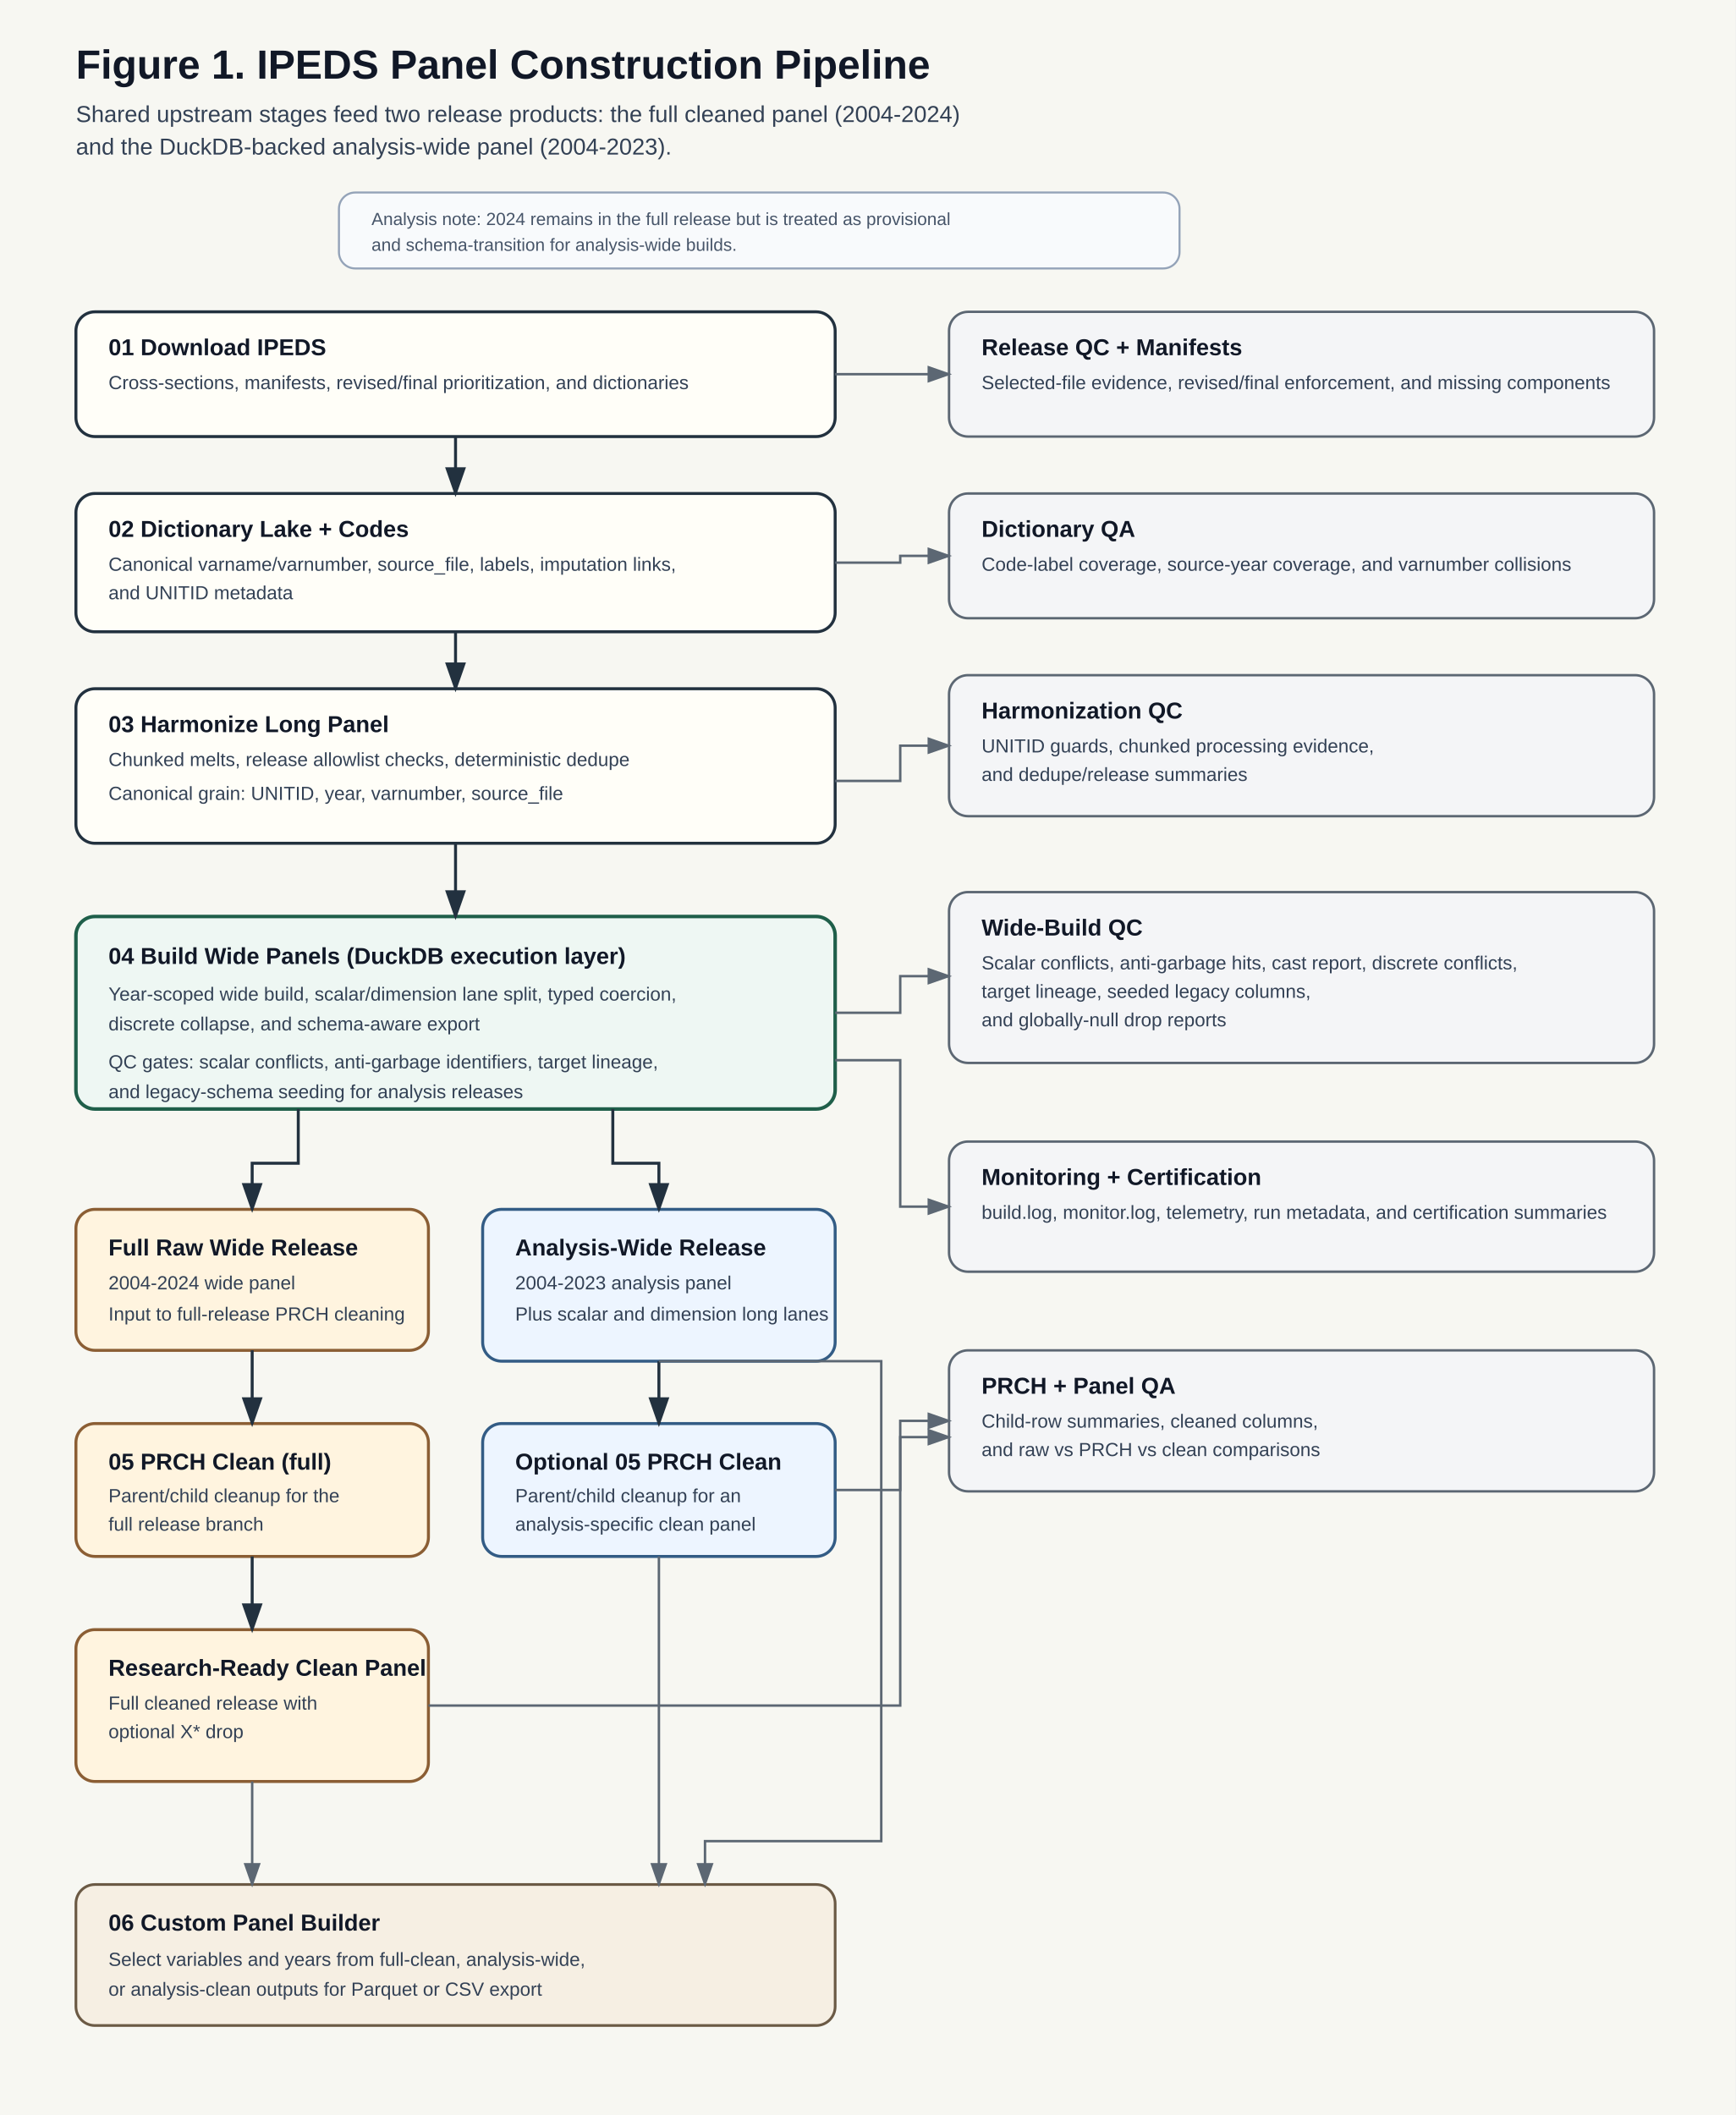
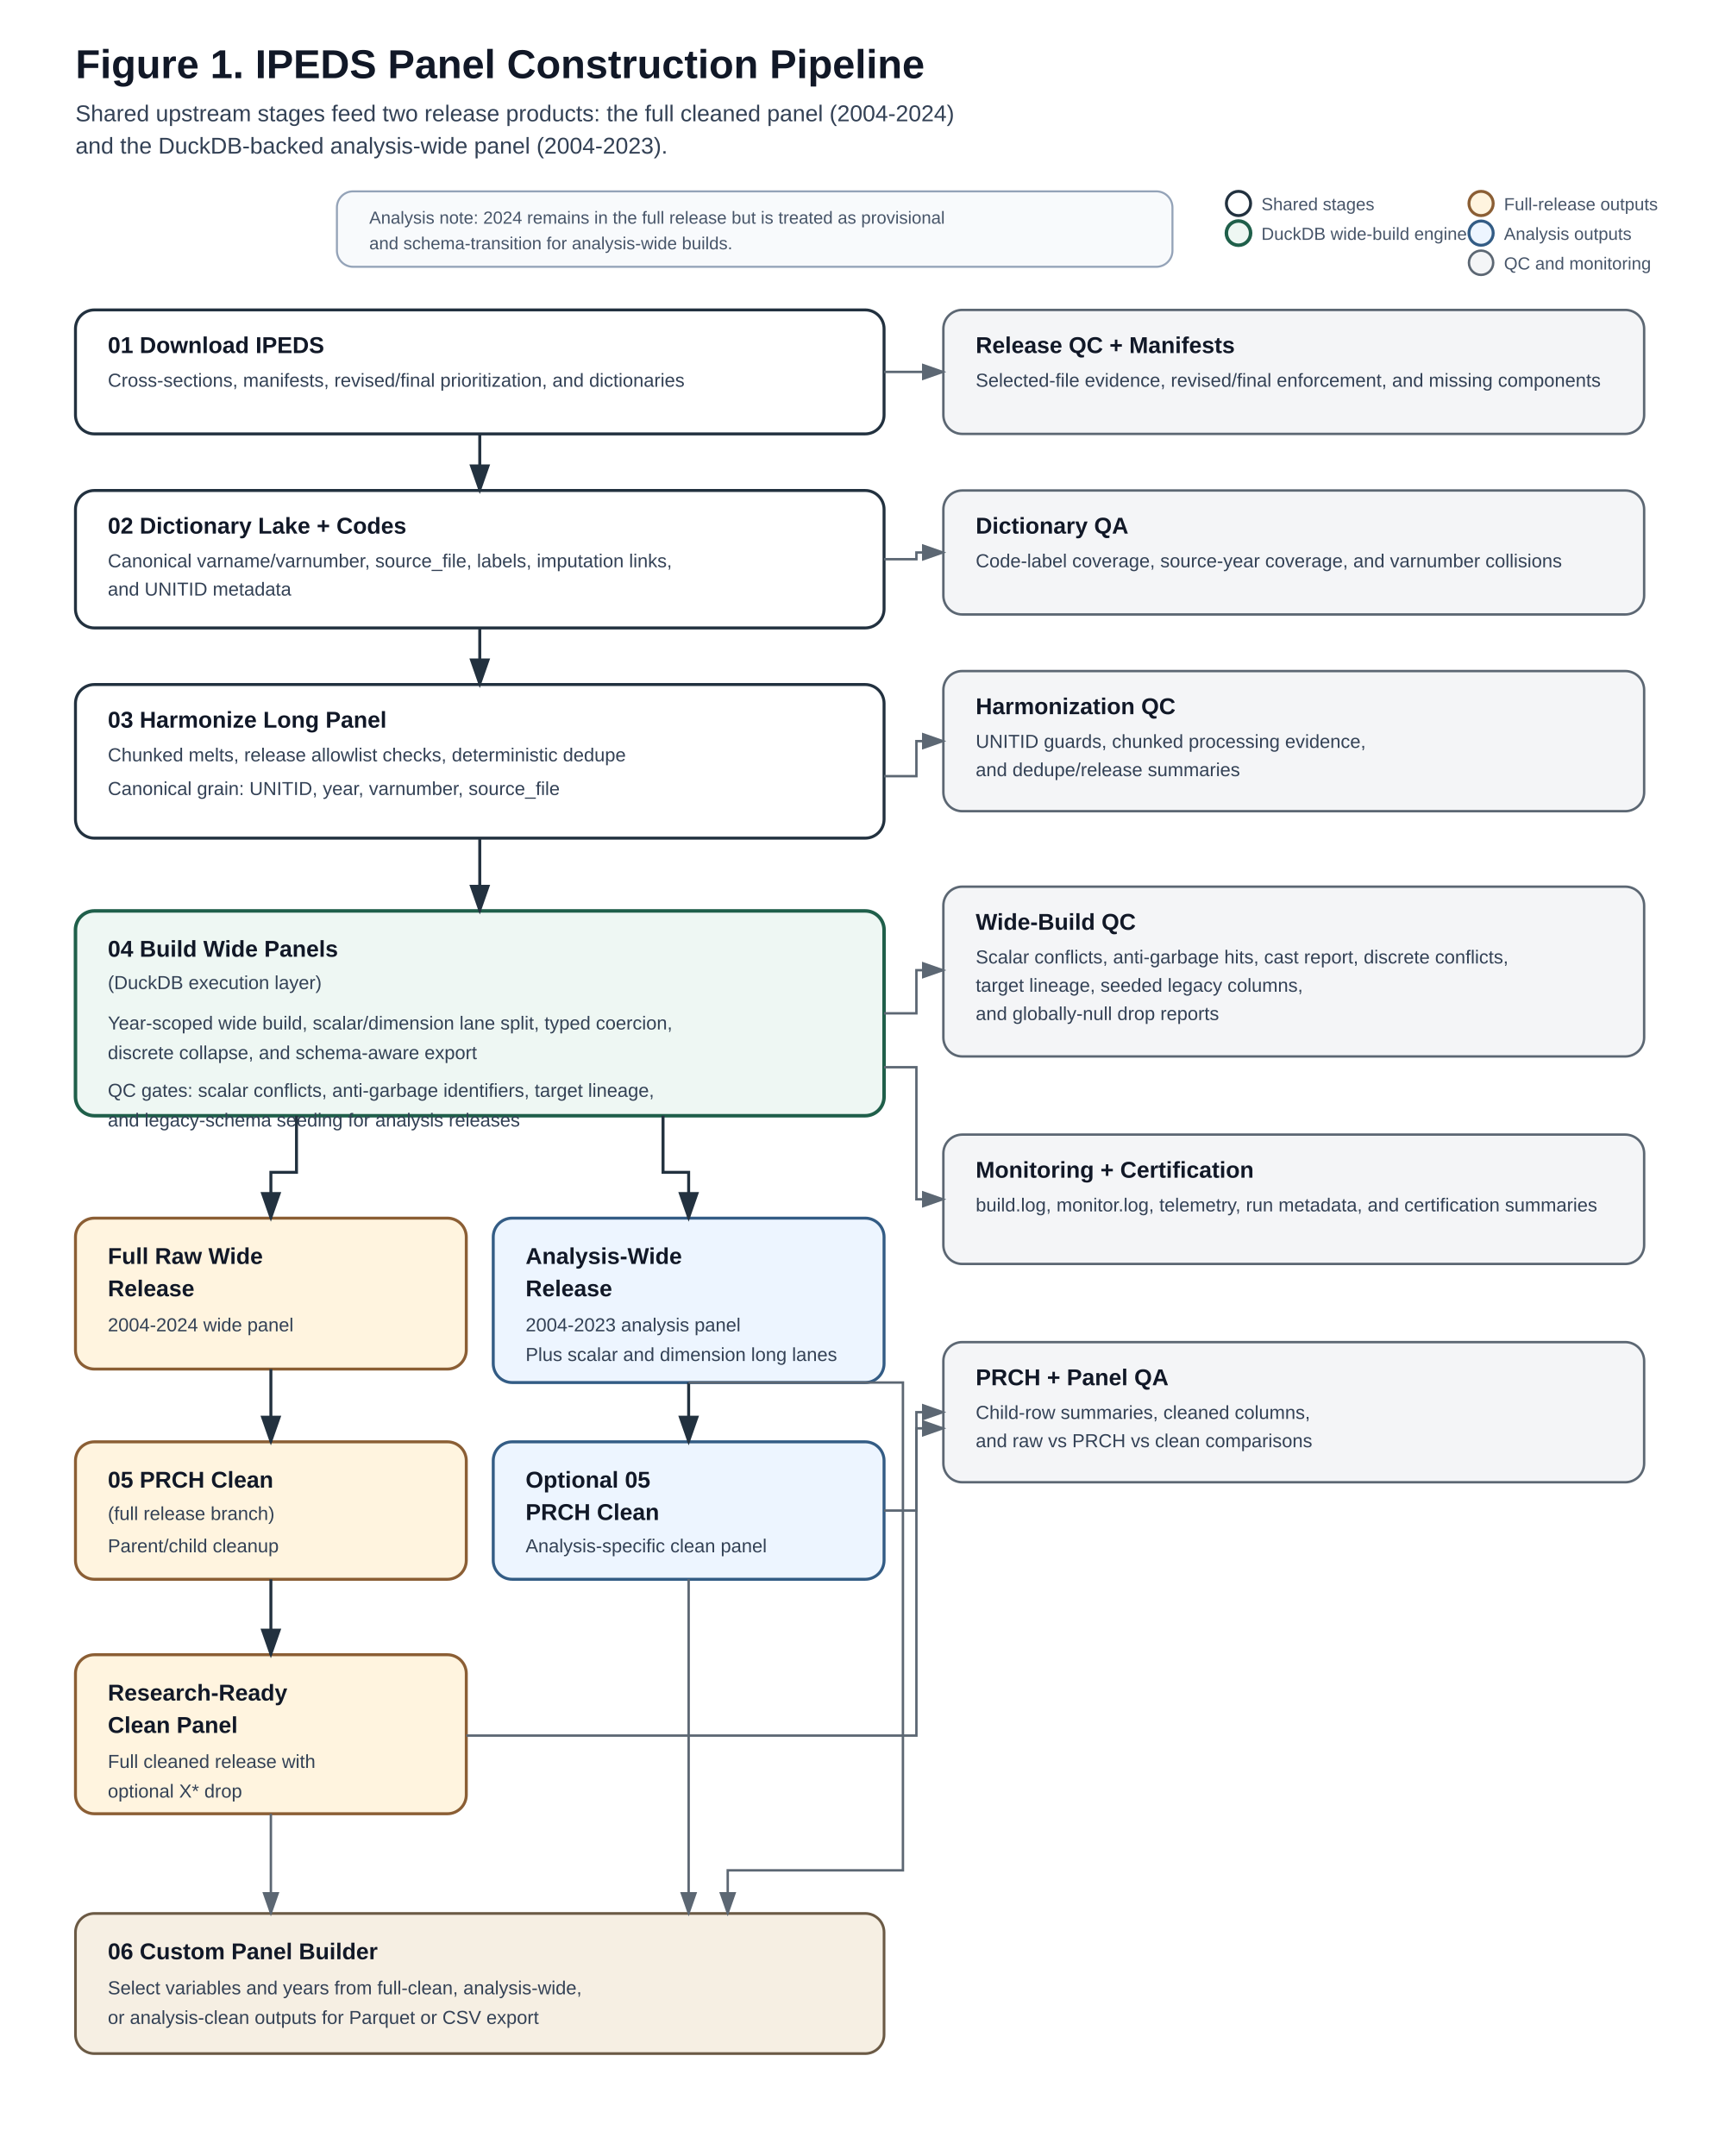
- <svg xmlns="http://www.w3.org/2000/svg" width="1280" height="1560" viewBox="0 0 1280 1560">
+ <svg xmlns="http://www.w3.org/2000/svg" width="1280" height="1600" viewBox="0 0 1280 1600">
  <defs>
    <style type="text/css">
-       .bg { fill: #f7f7f2; }
-       .core { fill: #fffef8; stroke: #22313f; stroke-width: 2.2; rx: 14; ry: 14; }
+       .bg { fill: #ffffff; }
+       .core { fill: #ffffff; stroke: #22313f; stroke-width: 2.2; rx: 14; ry: 14; }
      .build { fill: #eef7f3; stroke: #1f5f4a; stroke-width: 2.6; rx: 14; ry: 14; }
      .full { fill: #fff4df; stroke: #8b5e34; stroke-width: 2.2; rx: 14; ry: 14; }
      .analysis { fill: #edf5ff; stroke: #335c85; stroke-width: 2.2; rx: 14; ry: 14; }
      .custom { fill: #f6efe3; stroke: #6b5a45; stroke-width: 2.0; rx: 14; ry: 14; }
      .qc { fill: #f4f5f7; stroke: #5c6773; stroke-width: 1.8; rx: 14; ry: 14; }
      .note { fill: #f8fafc; stroke: #94a3b8; stroke-width: 1.5; rx: 12; ry: 12; }
      .title { font: 30px "Helvetica Neue", Arial, sans-serif; fill: #111827; font-weight: 700; }
      .subtitle { font: 17px "Helvetica Neue", Arial, sans-serif; fill: #334155; }
      .label { font: 17px "Helvetica Neue", Arial, sans-serif; fill: #111827; font-weight: 700; }
      .small { font: 14px "Helvetica Neue", Arial, sans-serif; fill: #334155; }
      .tiny { font: 13px "Helvetica Neue", Arial, sans-serif; fill: #475569; }
      .arrow { stroke: #22313f; stroke-width: 2.2; fill: none; marker-end: url(#arrowhead); }
      .soft-arrow { stroke: #5c6773; stroke-width: 1.8; fill: none; marker-end: url(#arrowhead-soft); }
    </style>
    <marker id="arrowhead" markerWidth="10" markerHeight="7" refX="8.8" refY="3.5" orient="auto">
      <polygon points="0 0, 10 3.5, 0 7" fill="#22313f" />
    </marker>
    <marker id="arrowhead-soft" markerWidth="10" markerHeight="7" refX="8.8" refY="3.5" orient="auto">
      <polygon points="0 0, 10 3.5, 0 7" fill="#5c6773" />
    </marker>
  </defs>
-   <rect x="0" y="0" width="1280" height="1560" class="bg" />
+   <rect x="0" y="0" width="1280" height="1600" class="bg" />
  <text x="56" y="58" class="title">Figure 1. IPEDS Panel Construction Pipeline</text>
  <text x="56" y="90" class="subtitle">Shared upstream stages feed two release products: the full cleaned panel (2004-2024)</text>
  <text x="56" y="114" class="subtitle">and the DuckDB-backed analysis-wide panel (2004-2023).</text>
  <rect x="250" y="142" width="620" height="56" class="note" />
  <text x="274" y="166" class="tiny">Analysis note: 2024 remains in the full release but is treated as provisional</text>
  <text x="274" y="185" class="tiny">and schema-transition for analysis-wide builds.</text>
-   <rect x="56" y="230" width="560" height="92" class="core" />
+   <rect x="910" y="142" width="18" height="18" class="core" />
+   <text x="936" y="156" class="tiny">Shared stages</text>
+   <rect x="910" y="164" width="18" height="18" class="build" />
+   <text x="936" y="178" class="tiny">DuckDB wide-build engine</text>
+   <rect x="1090" y="142" width="18" height="18" class="full" />
+   <text x="1116" y="156" class="tiny">Full-release outputs</text>
+   <rect x="1090" y="164" width="18" height="18" class="analysis" />
+   <text x="1116" y="178" class="tiny">Analysis outputs</text>
+   <rect x="1090" y="186" width="18" height="18" class="qc" />
+   <text x="1116" y="200" class="tiny">QC and monitoring</text>
+   <rect x="56" y="230" width="600" height="92" class="core" />
  <text x="80" y="262" class="label">01 Download IPEDS</text>
  <text x="80" y="287" class="small">Cross-sections, manifests, revised/final prioritization, and dictionaries</text>
-   <rect x="56" y="364" width="560" height="102" class="core" />
+   <rect x="56" y="364" width="600" height="102" class="core" />
  <text x="80" y="396" class="label">02 Dictionary Lake + Codes</text>
  <text x="80" y="421" class="small">Canonical varname/varnumber, source_file, labels, imputation links,</text>
  <text x="80" y="442" class="small">and UNITID metadata</text>
-   <rect x="56" y="508" width="560" height="114" class="core" />
+   <rect x="56" y="508" width="600" height="114" class="core" />
  <text x="80" y="540" class="label">03 Harmonize Long Panel</text>
  <text x="80" y="565" class="small">Chunked melts, release allowlist checks, deterministic dedupe</text>
  <text x="80" y="590" class="small">Canonical grain: UNITID, year, varnumber, source_file</text>
-   <rect x="56" y="676" width="560" height="142" class="build" />
-   <text x="80" y="711" class="label">04 Build Wide Panels (DuckDB execution layer)</text>
-   <text x="80" y="738" class="small">Year-scoped wide build, scalar/dimension lane split, typed coercion,</text>
-   <text x="80" y="760" class="small">discrete collapse, and schema-aware export</text>
-   <text x="80" y="788" class="small">QC gates: scalar conflicts, anti-garbage identifiers, target lineage,</text>
-   <text x="80" y="810" class="small">and legacy-schema seeding for analysis releases</text>
-   <rect x="56" y="892" width="260" height="104" class="full" />
-   <text x="80" y="926" class="label">Full Raw Wide Release</text>
-   <text x="80" y="951" class="small">2004-2024 wide panel</text>
-   <text x="80" y="974" class="small">Input to full-release PRCH cleaning</text>
-   <rect x="356" y="892" width="260" height="112" class="analysis" />
-   <text x="380" y="926" class="label">Analysis-Wide Release</text>
-   <text x="380" y="951" class="small">2004-2023 analysis panel</text>
-   <text x="380" y="974" class="small">Plus scalar and dimension long lanes</text>
-   <rect x="56" y="1050" width="260" height="98" class="full" />
-   <text x="80" y="1084" class="label">05 PRCH Clean (full)</text>
-   <text x="80" y="1108" class="small">Parent/child cleanup for the</text>
-   <text x="80" y="1129" class="small">full release branch</text>
-   <rect x="356" y="1050" width="260" height="98" class="analysis" />
-   <text x="380" y="1084" class="label">Optional 05 PRCH Clean</text>
-   <text x="380" y="1108" class="small">Parent/child cleanup for an</text>
-   <text x="380" y="1129" class="small">analysis-specific clean panel</text>
-   <rect x="56" y="1202" width="260" height="112" class="full" />
-   <text x="80" y="1236" class="label">Research-Ready Clean Panel</text>
-   <text x="80" y="1261" class="small">Full cleaned release with</text>
-   <text x="80" y="1282" class="small">optional X* drop</text>
-   <rect x="56" y="1390" width="560" height="104" class="custom" />
-   <text x="80" y="1424" class="label">06 Custom Panel Builder</text>
-   <text x="80" y="1450" class="small">Select variables and years from full-clean, analysis-wide,</text>
-   <text x="80" y="1472" class="small">or analysis-clean outputs for Parquet or CSV export</text>
+   <rect x="56" y="676" width="600" height="152" class="build" />
+   <text x="80" y="710" class="label">04 Build Wide Panels</text>
+   <text x="80" y="734" class="small">(DuckDB execution layer)</text>
+   <text x="80" y="764" class="small">Year-scoped wide build, scalar/dimension lane split, typed coercion,</text>
+   <text x="80" y="786" class="small">discrete collapse, and schema-aware export</text>
+   <text x="80" y="814" class="small">QC gates: scalar conflicts, anti-garbage identifiers, target lineage,</text>
+   <text x="80" y="836" class="small">and legacy-schema seeding for analysis releases</text>
+   <rect x="56" y="904" width="290" height="112" class="full" />
+   <text x="80" y="938" class="label">Full Raw Wide</text>
+   <text x="80" y="962" class="label">Release</text>
+   <text x="80" y="988" class="small">2004-2024 wide panel</text>
+   <rect x="366" y="904" width="290" height="122" class="analysis" />
+   <text x="390" y="938" class="label">Analysis-Wide</text>
+   <text x="390" y="962" class="label">Release</text>
+   <text x="390" y="988" class="small">2004-2023 analysis panel</text>
+   <text x="390" y="1010" class="small">Plus scalar and dimension long lanes</text>
+   <rect x="56" y="1070" width="290" height="102" class="full" />
+   <text x="80" y="1104" class="label">05 PRCH Clean</text>
+   <text x="80" y="1128" class="small">(full release branch)</text>
+   <text x="80" y="1152" class="small">Parent/child cleanup</text>
+   <rect x="366" y="1070" width="290" height="102" class="analysis" />
+   <text x="390" y="1104" class="label">Optional 05</text>
+   <text x="390" y="1128" class="label">PRCH Clean</text>
+   <text x="390" y="1152" class="small">Analysis-specific clean panel</text>
+   <rect x="56" y="1228" width="290" height="118" class="full" />
+   <text x="80" y="1262" class="label">Research-Ready</text>
+   <text x="80" y="1286" class="label">Clean Panel</text>
+   <text x="80" y="1312" class="small">Full cleaned release with</text>
+   <text x="80" y="1334" class="small">optional X* drop</text>
+   <rect x="56" y="1420" width="600" height="104" class="custom" />
+   <text x="80" y="1454" class="label">06 Custom Panel Builder</text>
+   <text x="80" y="1480" class="small">Select variables and years from full-clean, analysis-wide,</text>
+   <text x="80" y="1502" class="small">or analysis-clean outputs for Parquet or CSV export</text>
  <rect x="700" y="230" width="520" height="92" class="qc" />
  <text x="724" y="262" class="label">Release QC + Manifests</text>
  <text x="724" y="287" class="small">Selected-file evidence, revised/final enforcement, and missing components</text>
  <rect x="700" y="364" width="520" height="92" class="qc" />
  <text x="724" y="396" class="label">Dictionary QA</text>
  <text x="724" y="421" class="small">Code-label coverage, source-year coverage, and varnumber collisions</text>
  <rect x="700" y="498" width="520" height="104" class="qc" />
  <text x="724" y="530" class="label">Harmonization QC</text>
  <text x="724" y="555" class="small">UNITID guards, chunked processing evidence,</text>
  <text x="724" y="576" class="small">and dedupe/release summaries</text>
  <rect x="700" y="658" width="520" height="126" class="qc" />
  <text x="724" y="690" class="label">Wide-Build QC</text>
  <text x="724" y="715" class="small">Scalar conflicts, anti-garbage hits, cast report, discrete conflicts,</text>
  <text x="724" y="736" class="small">target lineage, seeded legacy columns,</text>
  <text x="724" y="757" class="small">and globally-null drop reports</text>
  <rect x="700" y="842" width="520" height="96" class="qc" />
  <text x="724" y="874" class="label">Monitoring + Certification</text>
  <text x="724" y="899" class="small">build.log, monitor.log, telemetry, run metadata, and certification summaries</text>
  <rect x="700" y="996" width="520" height="104" class="qc" />
  <text x="724" y="1028" class="label">PRCH + Panel QA</text>
  <text x="724" y="1053" class="small">Child-row summaries, cleaned columns,</text>
  <text x="724" y="1074" class="small">and raw vs PRCH vs clean comparisons</text>
-   <polyline points="336,322 336,364" class="arrow" />
-   <polyline points="336,466 336,508" class="arrow" />
-   <polyline points="336,622 336,676" class="arrow" />
-   <polyline points="220,818 220,858 186,858 186,892" class="arrow" />
-   <polyline points="452,818 452,858 486,858 486,892" class="arrow" />
-   <polyline points="186,996 186,1050" class="arrow" />
-   <polyline points="486,1004 486,1050" class="arrow" />
-   <polyline points="186,1148 186,1202" class="arrow" />
-   <polyline points="186,1314 186,1390" class="soft-arrow" />
-   <polyline points="486,1148 486,1390" class="soft-arrow" />
-   <polyline points="486,1004 650,1004 650,1358 520,1358 520,1390" class="soft-arrow" />
-   <polyline points="616,276 700,276" class="soft-arrow" />
-   <polyline points="616,415 664,415 664,410 700,410" class="soft-arrow" />
-   <polyline points="616,576 664,576 664,550 700,550" class="soft-arrow" />
-   <polyline points="616,747 664,747 664,720 700,720" class="soft-arrow" />
-   <polyline points="616,782 664,782 664,890 700,890" class="soft-arrow" />
-   <polyline points="616,1099 664,1099 664,1048 700,1048" class="soft-arrow" />
-   <polyline points="316,1258 664,1258 664,1060 700,1060" class="soft-arrow" />
+   <polyline points="356,322 356,364" class="arrow" />
+   <polyline points="356,466 356,508" class="arrow" />
+   <polyline points="356,622 356,676" class="arrow" />
+   <polyline points="220,828 220,870 201,870 201,904" class="arrow" />
+   <polyline points="492,828 492,870 511,870 511,904" class="arrow" />
+   <polyline points="201,1016 201,1070" class="arrow" />
+   <polyline points="511,1026 511,1070" class="arrow" />
+   <polyline points="201,1172 201,1228" class="arrow" />
+   <polyline points="201,1346 201,1420" class="soft-arrow" />
+   <polyline points="511,1172 511,1420" class="soft-arrow" />
+   <polyline points="511,1026 670,1026 670,1388 540,1388 540,1420" class="soft-arrow" />
+   <polyline points="656,276 700,276" class="soft-arrow" />
+   <polyline points="656,415 680,415 680,410 700,410" class="soft-arrow" />
+   <polyline points="656,576 680,576 680,550 700,550" class="soft-arrow" />
+   <polyline points="656,752 680,752 680,720 700,720" class="soft-arrow" />
+   <polyline points="656,792 680,792 680,890 700,890" class="soft-arrow" />
+   <polyline points="656,1121 680,1121 680,1048 700,1048" class="soft-arrow" />
+   <polyline points="346,1288 680,1288 680,1060 700,1060" class="soft-arrow" />
</svg>
